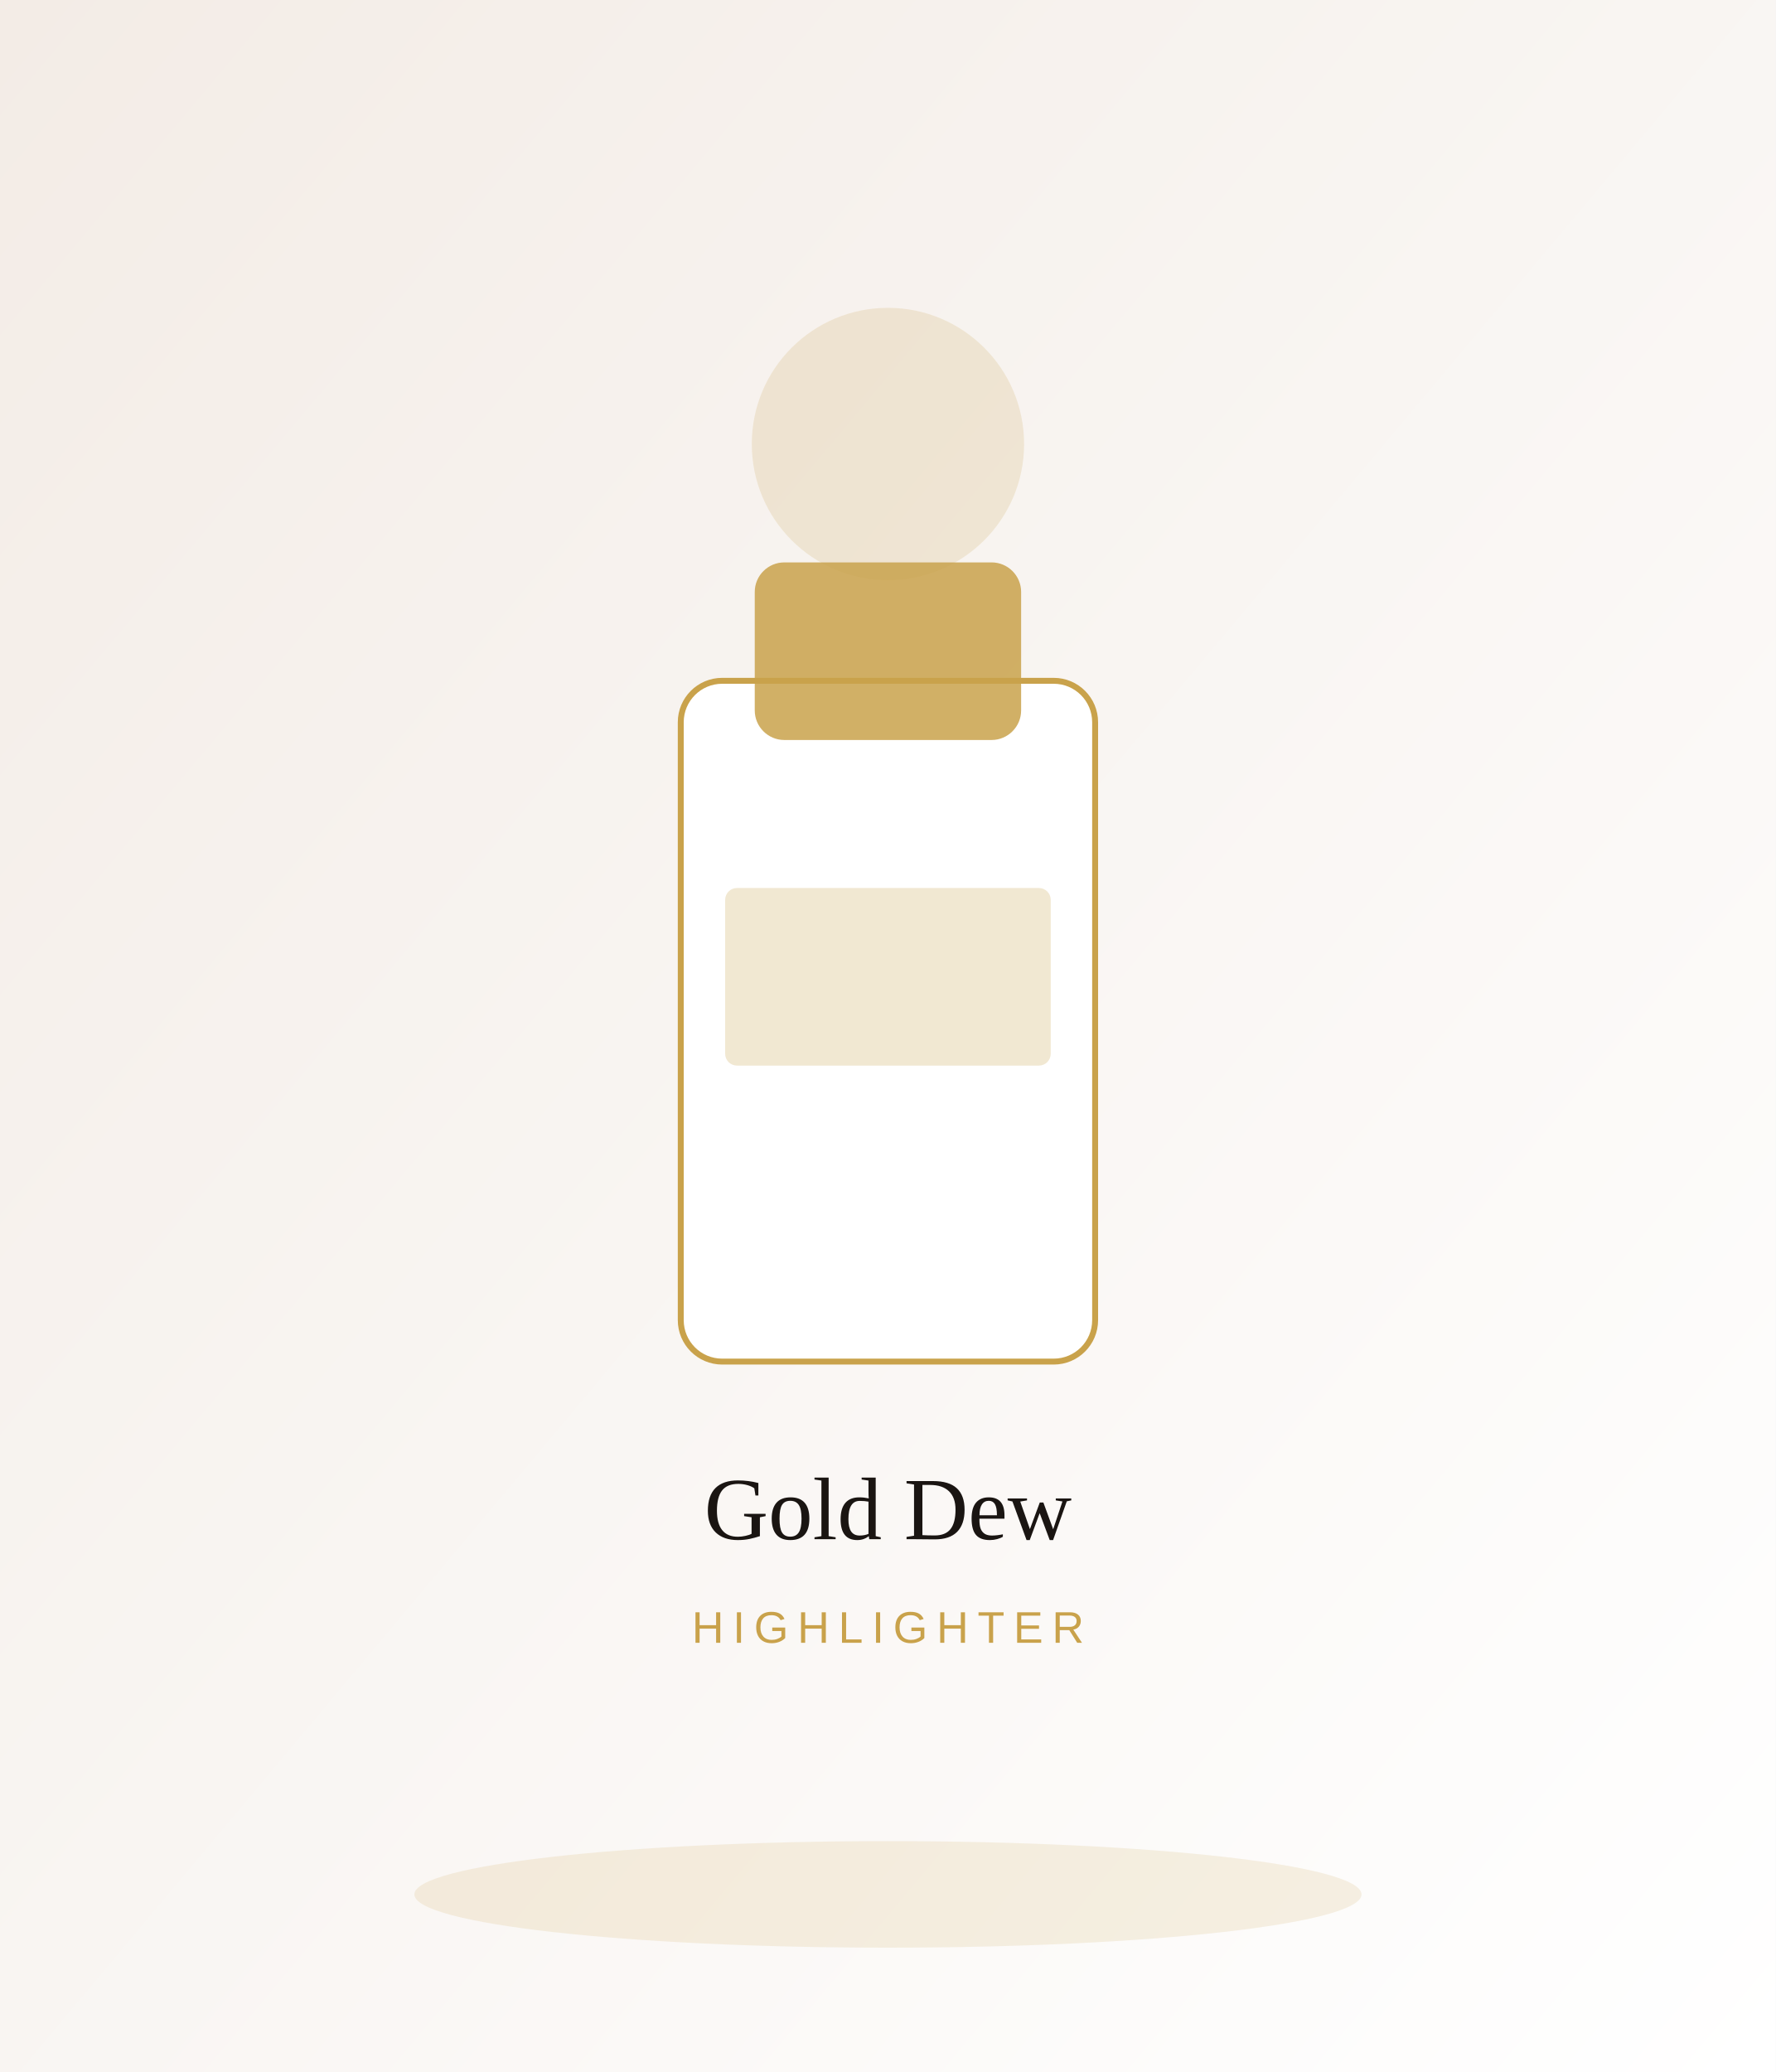
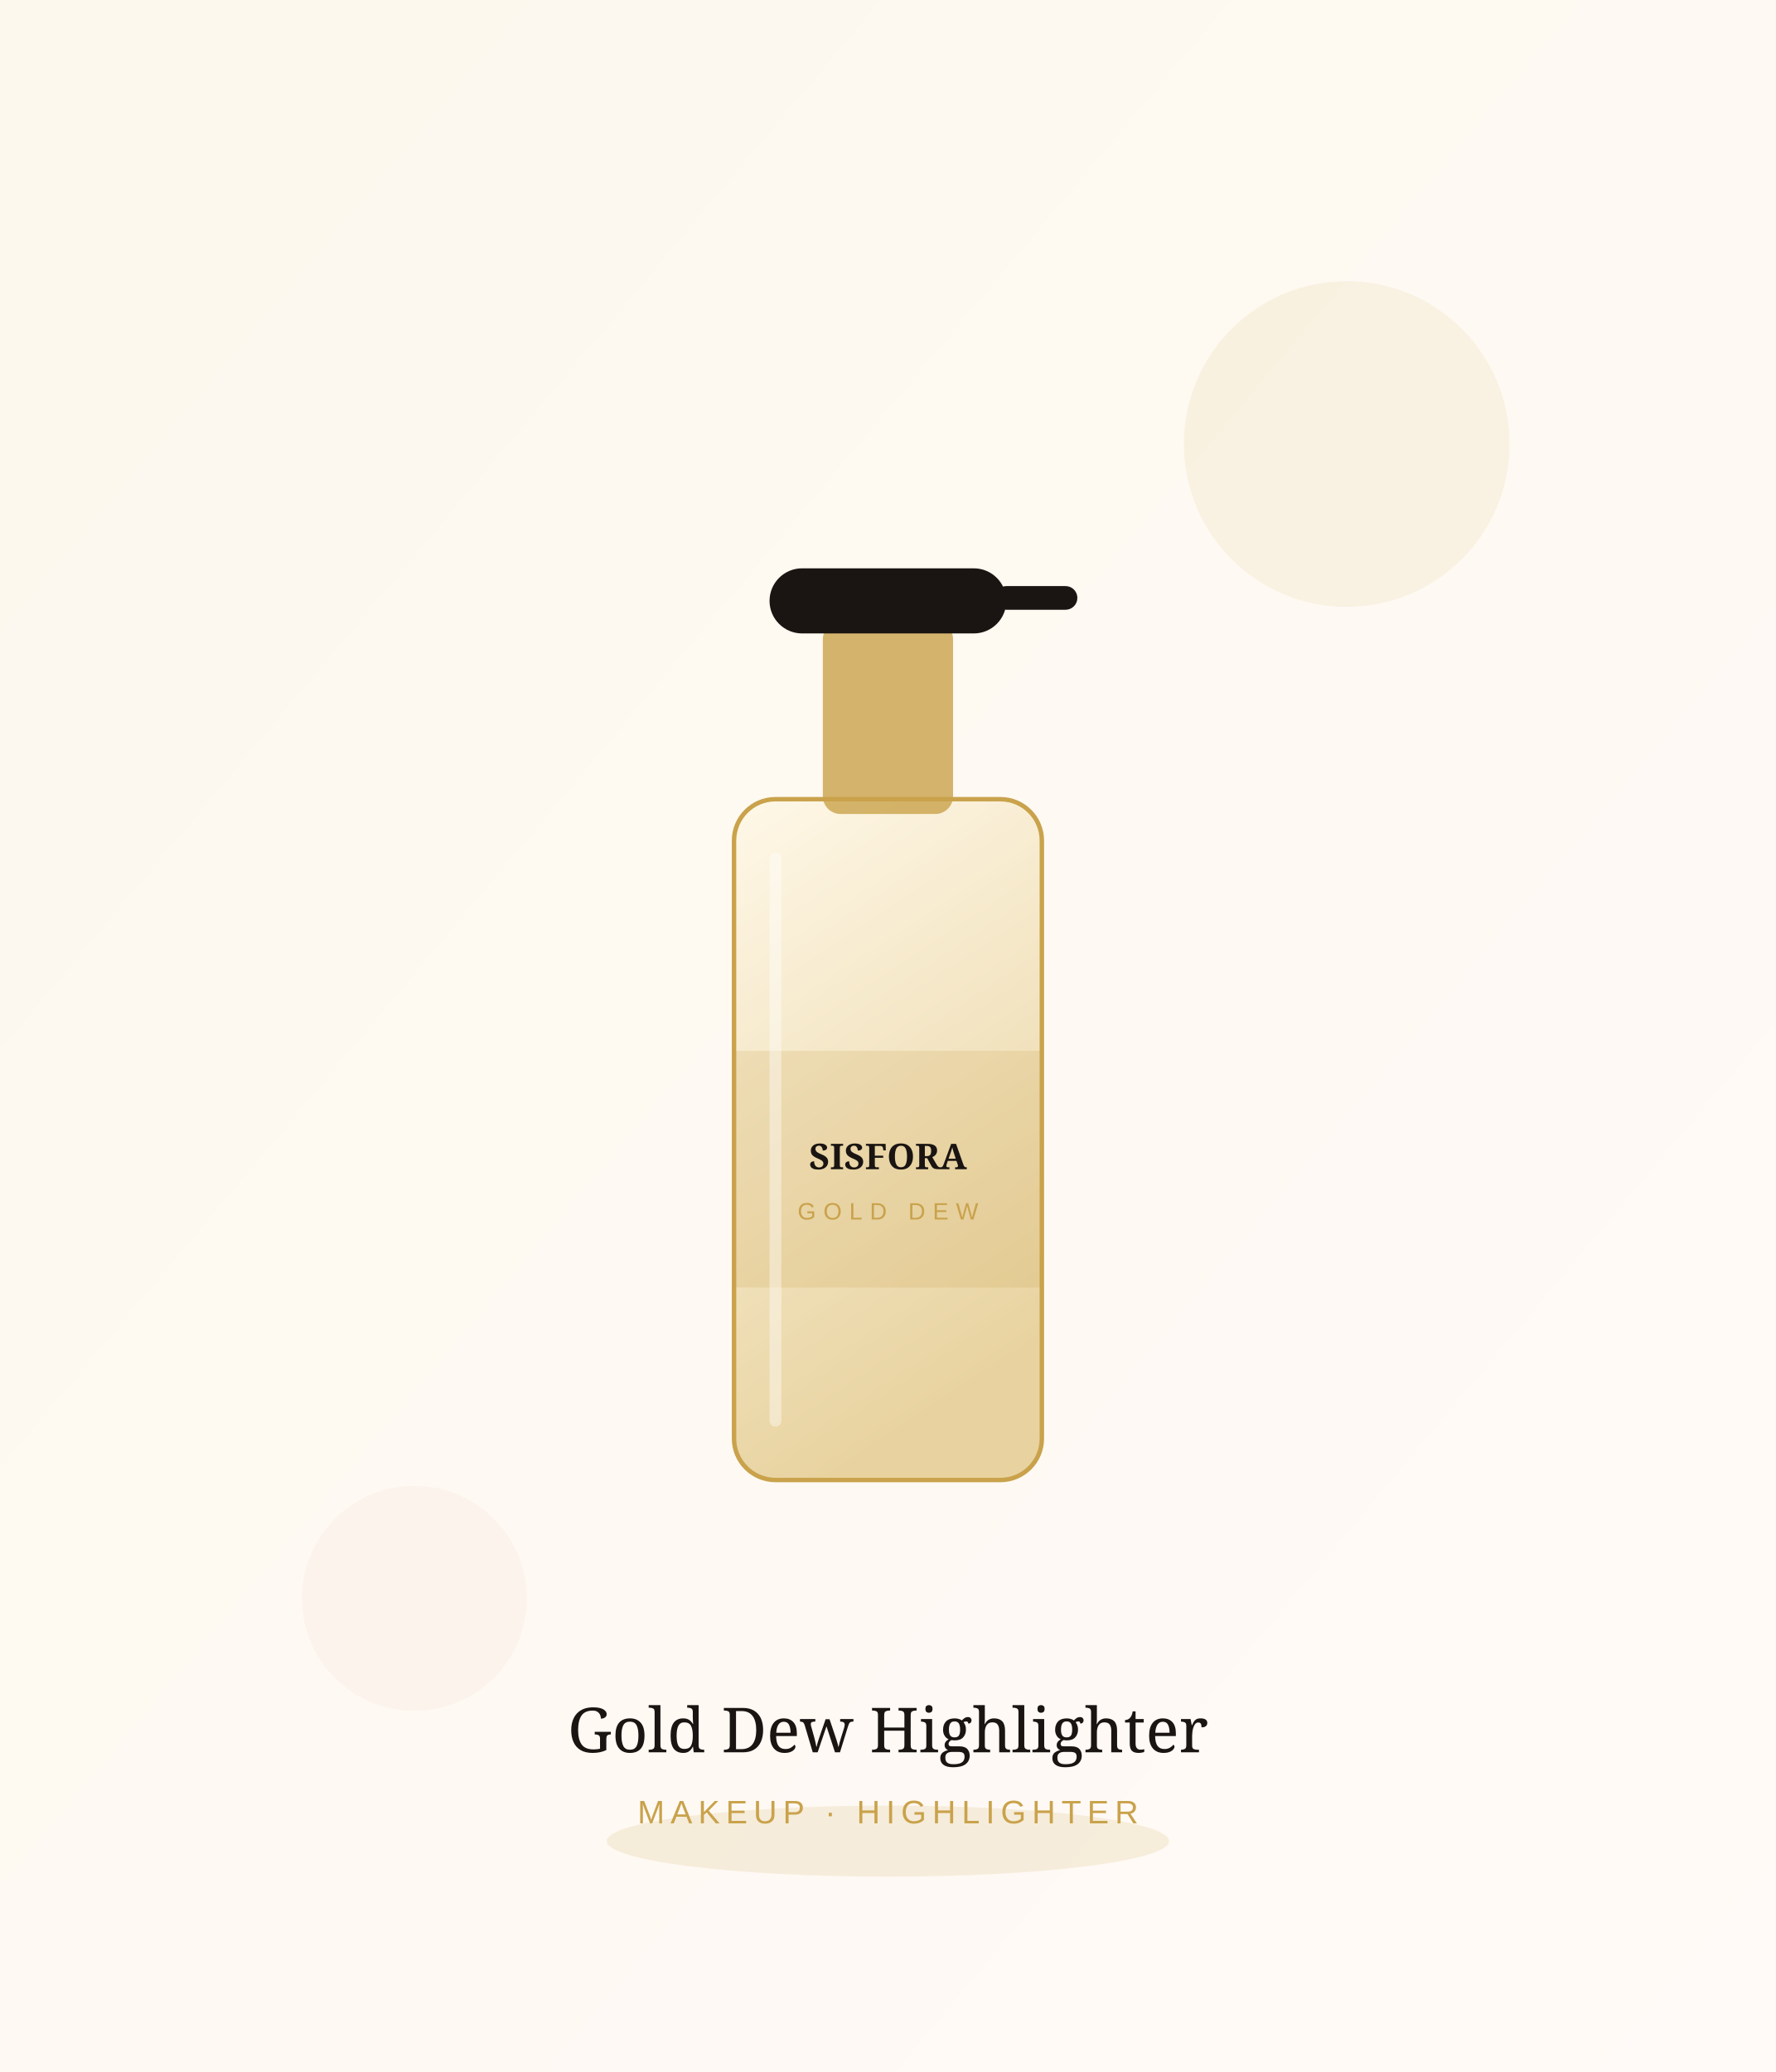
<svg xmlns="http://www.w3.org/2000/svg" width="600" height="700" viewBox="0 0 600 700">
  <defs>
-     <linearGradient id="g" x1="0" y1="0" x2="1" y2="1">
-       <stop offset="0%" stop-color="#f3ece6" />
-       <stop offset="100%" stop-color="#ffffff" />
+     <linearGradient id="bg3" x1="0" y1="0" x2="1" y2="1">
+       <stop offset="0%" stop-color="#fdf8ed" />
+       <stop offset="100%" stop-color="#fffaf7" />
+     </linearGradient>
+     <linearGradient id="bot3" x1="0" y1="0" x2="0.3" y2="1">
+       <stop offset="0%" stop-color="#fff8e8" />
+       <stop offset="100%" stop-color="#e8d3a0" />
    </linearGradient>
  </defs>
-   <rect width="600" height="700" fill="url(#g)" />
-   <ellipse cx="300" cy="640" rx="160" ry="18" fill="#c9a24b" opacity="0.15" />
-   <rect x="230" y="230" width="140" height="230" rx="14" fill="#ffffff" stroke="#c9a24b" stroke-width="2" />
-   <rect x="255" y="190" width="90" height="60" rx="10" fill="#c9a24b" opacity="0.85" />
-   <rect x="245" y="300" width="110" height="60" rx="4" fill="#c9a24b" opacity="0.25" />
-   <circle cx="300" cy="150" r="46" fill="#c9a24b" opacity="0.18" />
-   <text x="300" y="520" font-family="Georgia, 'Times New Roman', serif" font-size="30" fill="#1a1512" text-anchor="middle">Gold Dew</text>
-   <text x="300" y="555" font-family="Arial, sans-serif" font-size="15" letter-spacing="3" fill="#c9a24b" text-anchor="middle">HIGHLIGHTER</text>
+   <rect width="600" height="700" fill="url(#bg3)" />
+   <ellipse cx="300" cy="622" rx="95" ry="12" fill="#c9a24b" opacity="0.15" />
+   <rect x="248" y="270" width="104" height="230" rx="14" fill="url(#bot3)" stroke="#c9a24b" stroke-width="1.5" />
+   <rect x="248" y="355" width="104" height="80" rx="0" fill="#c9a24b" opacity="0.2" />
+   <text x="300" y="395" font-family="Georgia,serif" font-size="12" fill="#1a1512" text-anchor="middle" font-weight="bold">SISFORA</text>
+   <text x="300" y="412" font-family="Arial,sans-serif" font-size="8" letter-spacing="2.5" fill="#c9a24b" text-anchor="middle">GOLD DEW</text>
+   <rect x="278" y="210" width="44" height="65" rx="6" fill="#c9a24b" opacity="0.8" />
+   <rect x="260" y="192" width="80" height="22" rx="11" fill="#1a1512" />
+   <rect x="336" y="198" width="28" height="8" rx="4" fill="#1a1512" />
+   <line x1="262" y1="290" x2="262" y2="480" stroke="white" stroke-width="4" stroke-linecap="round" opacity="0.4" />
+   <circle cx="455" cy="150" r="55" fill="#c9a24b" opacity="0.1" />
+   <circle cx="140" cy="540" r="38" fill="#eab8c0" opacity="0.1" />
+   <text x="300" y="592" font-family="Georgia,serif" font-size="21" fill="#1a1512" text-anchor="middle">Gold Dew Highlighter</text>
+   <text x="300" y="616" font-family="Arial,sans-serif" font-size="11" letter-spacing="2" fill="#c9a24b" text-anchor="middle">MAKEUP · HIGHLIGHTER</text>
</svg>
